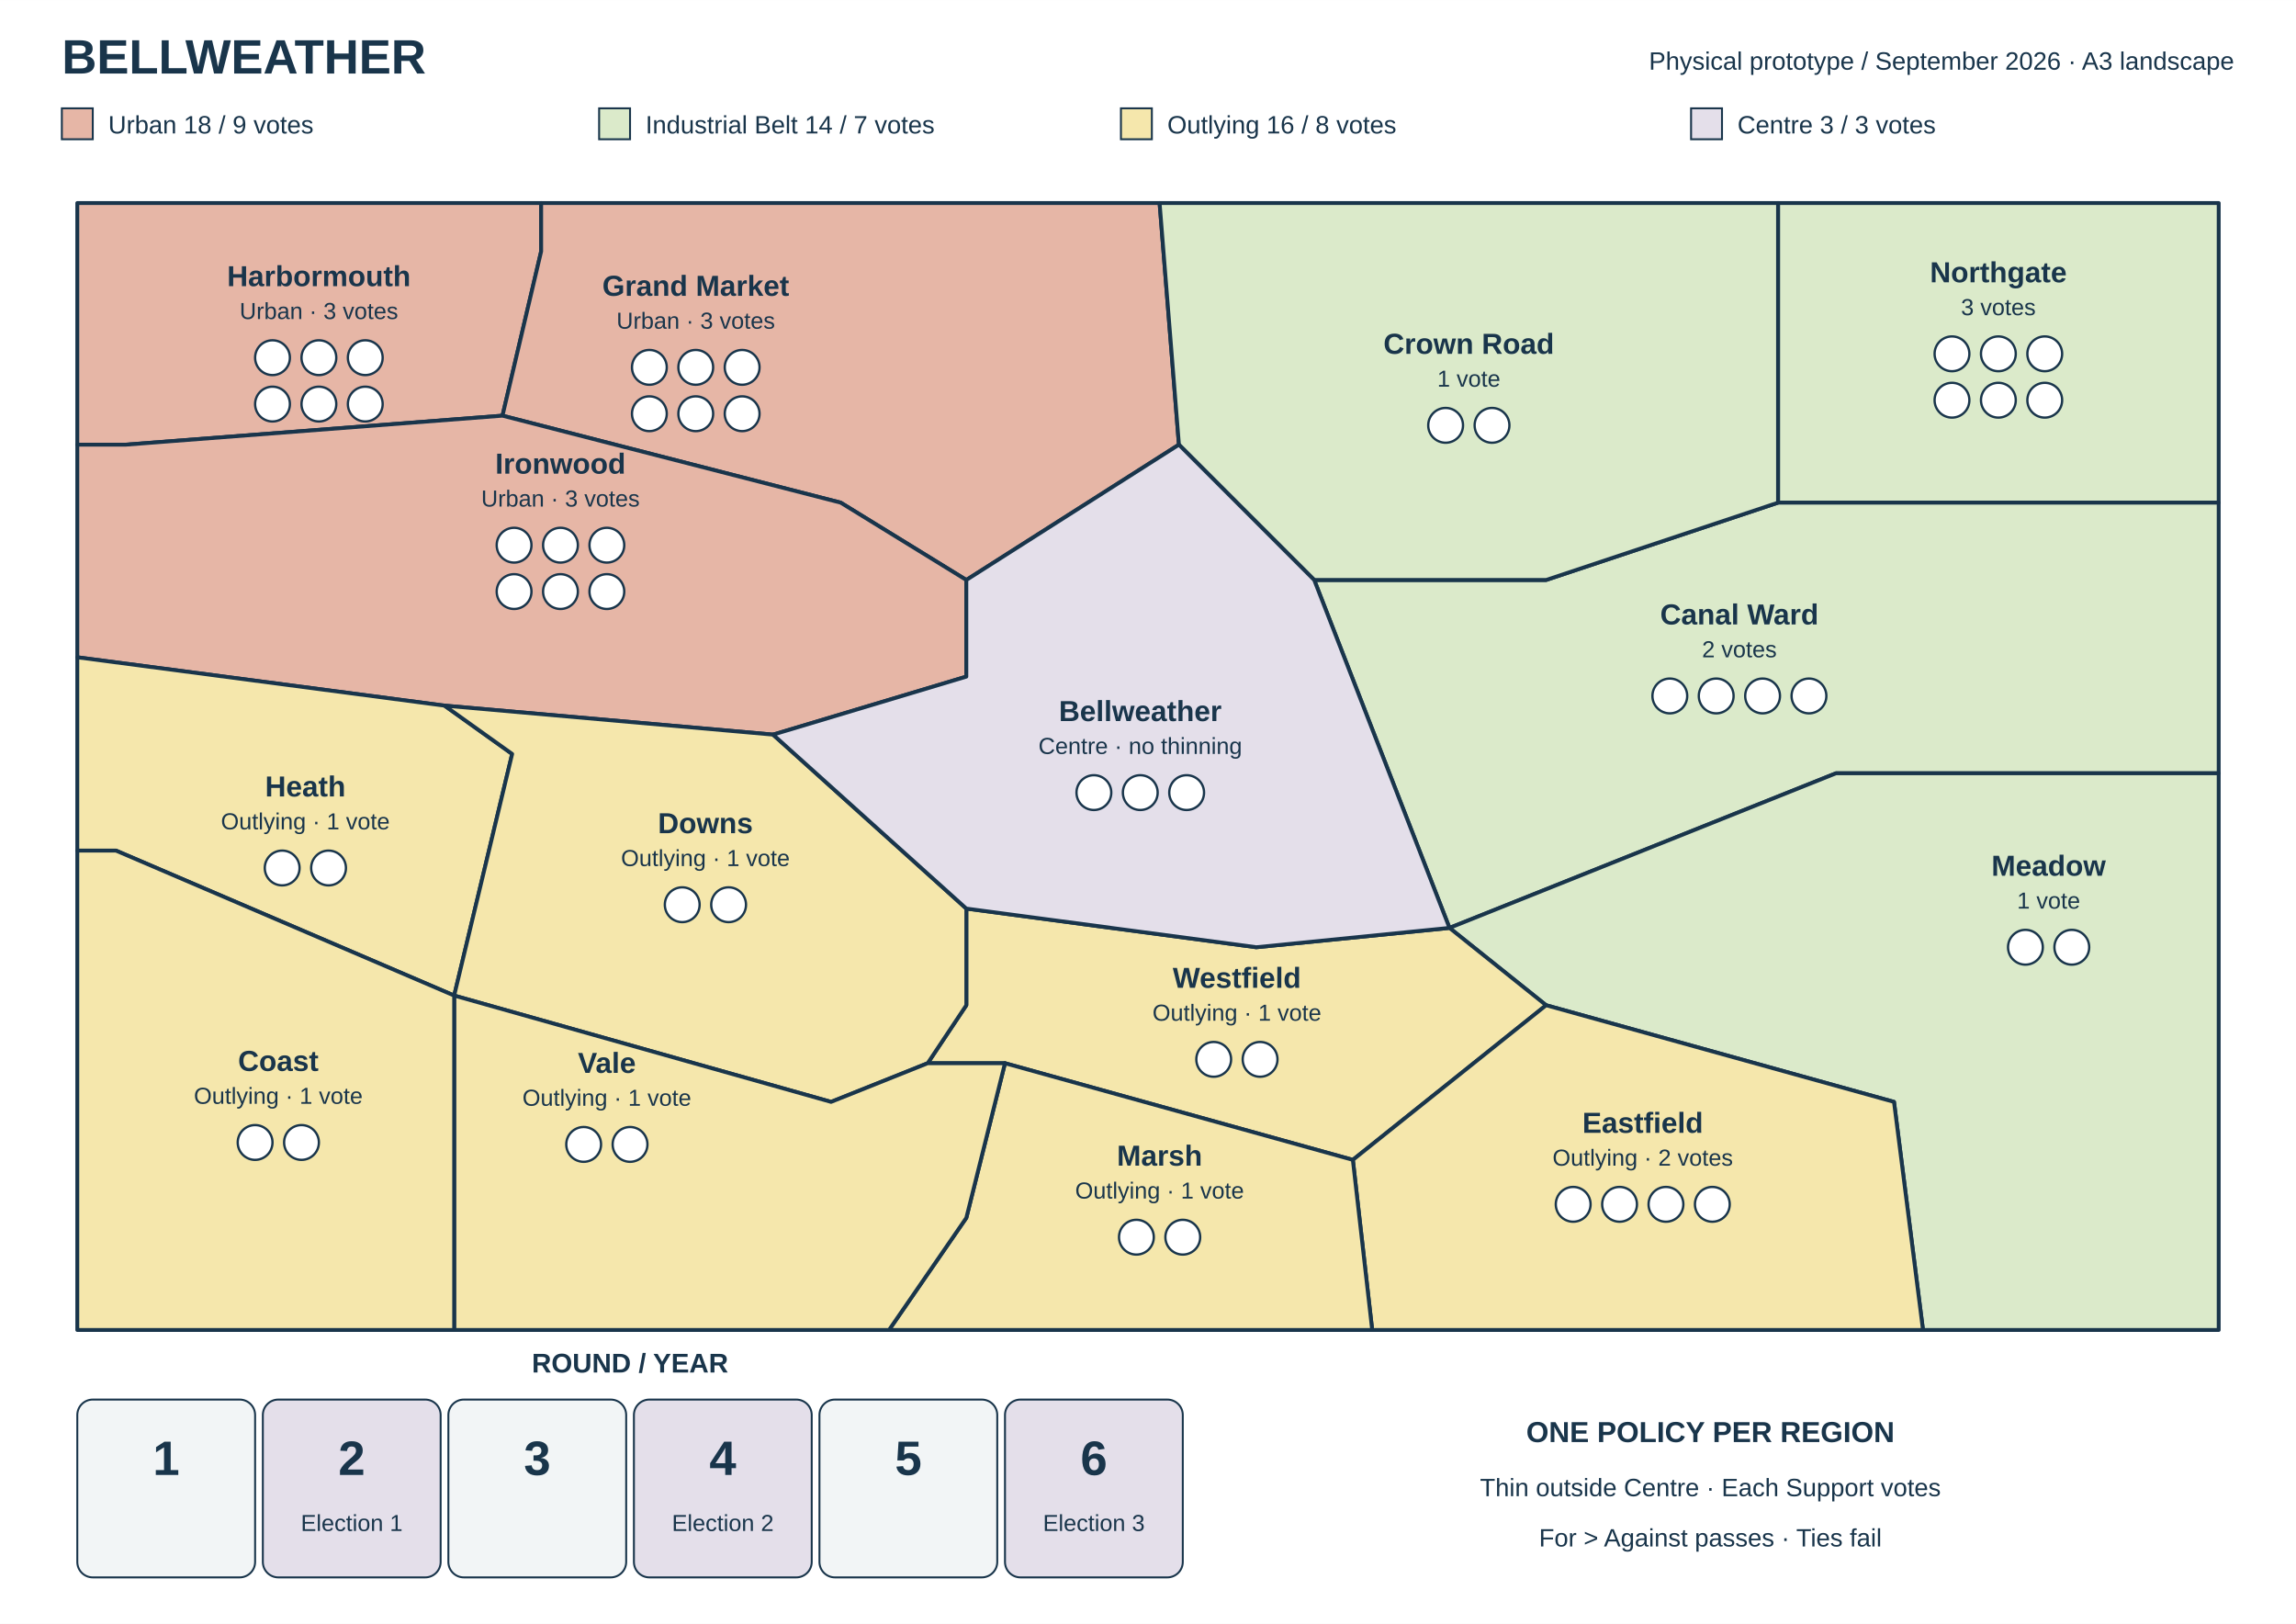
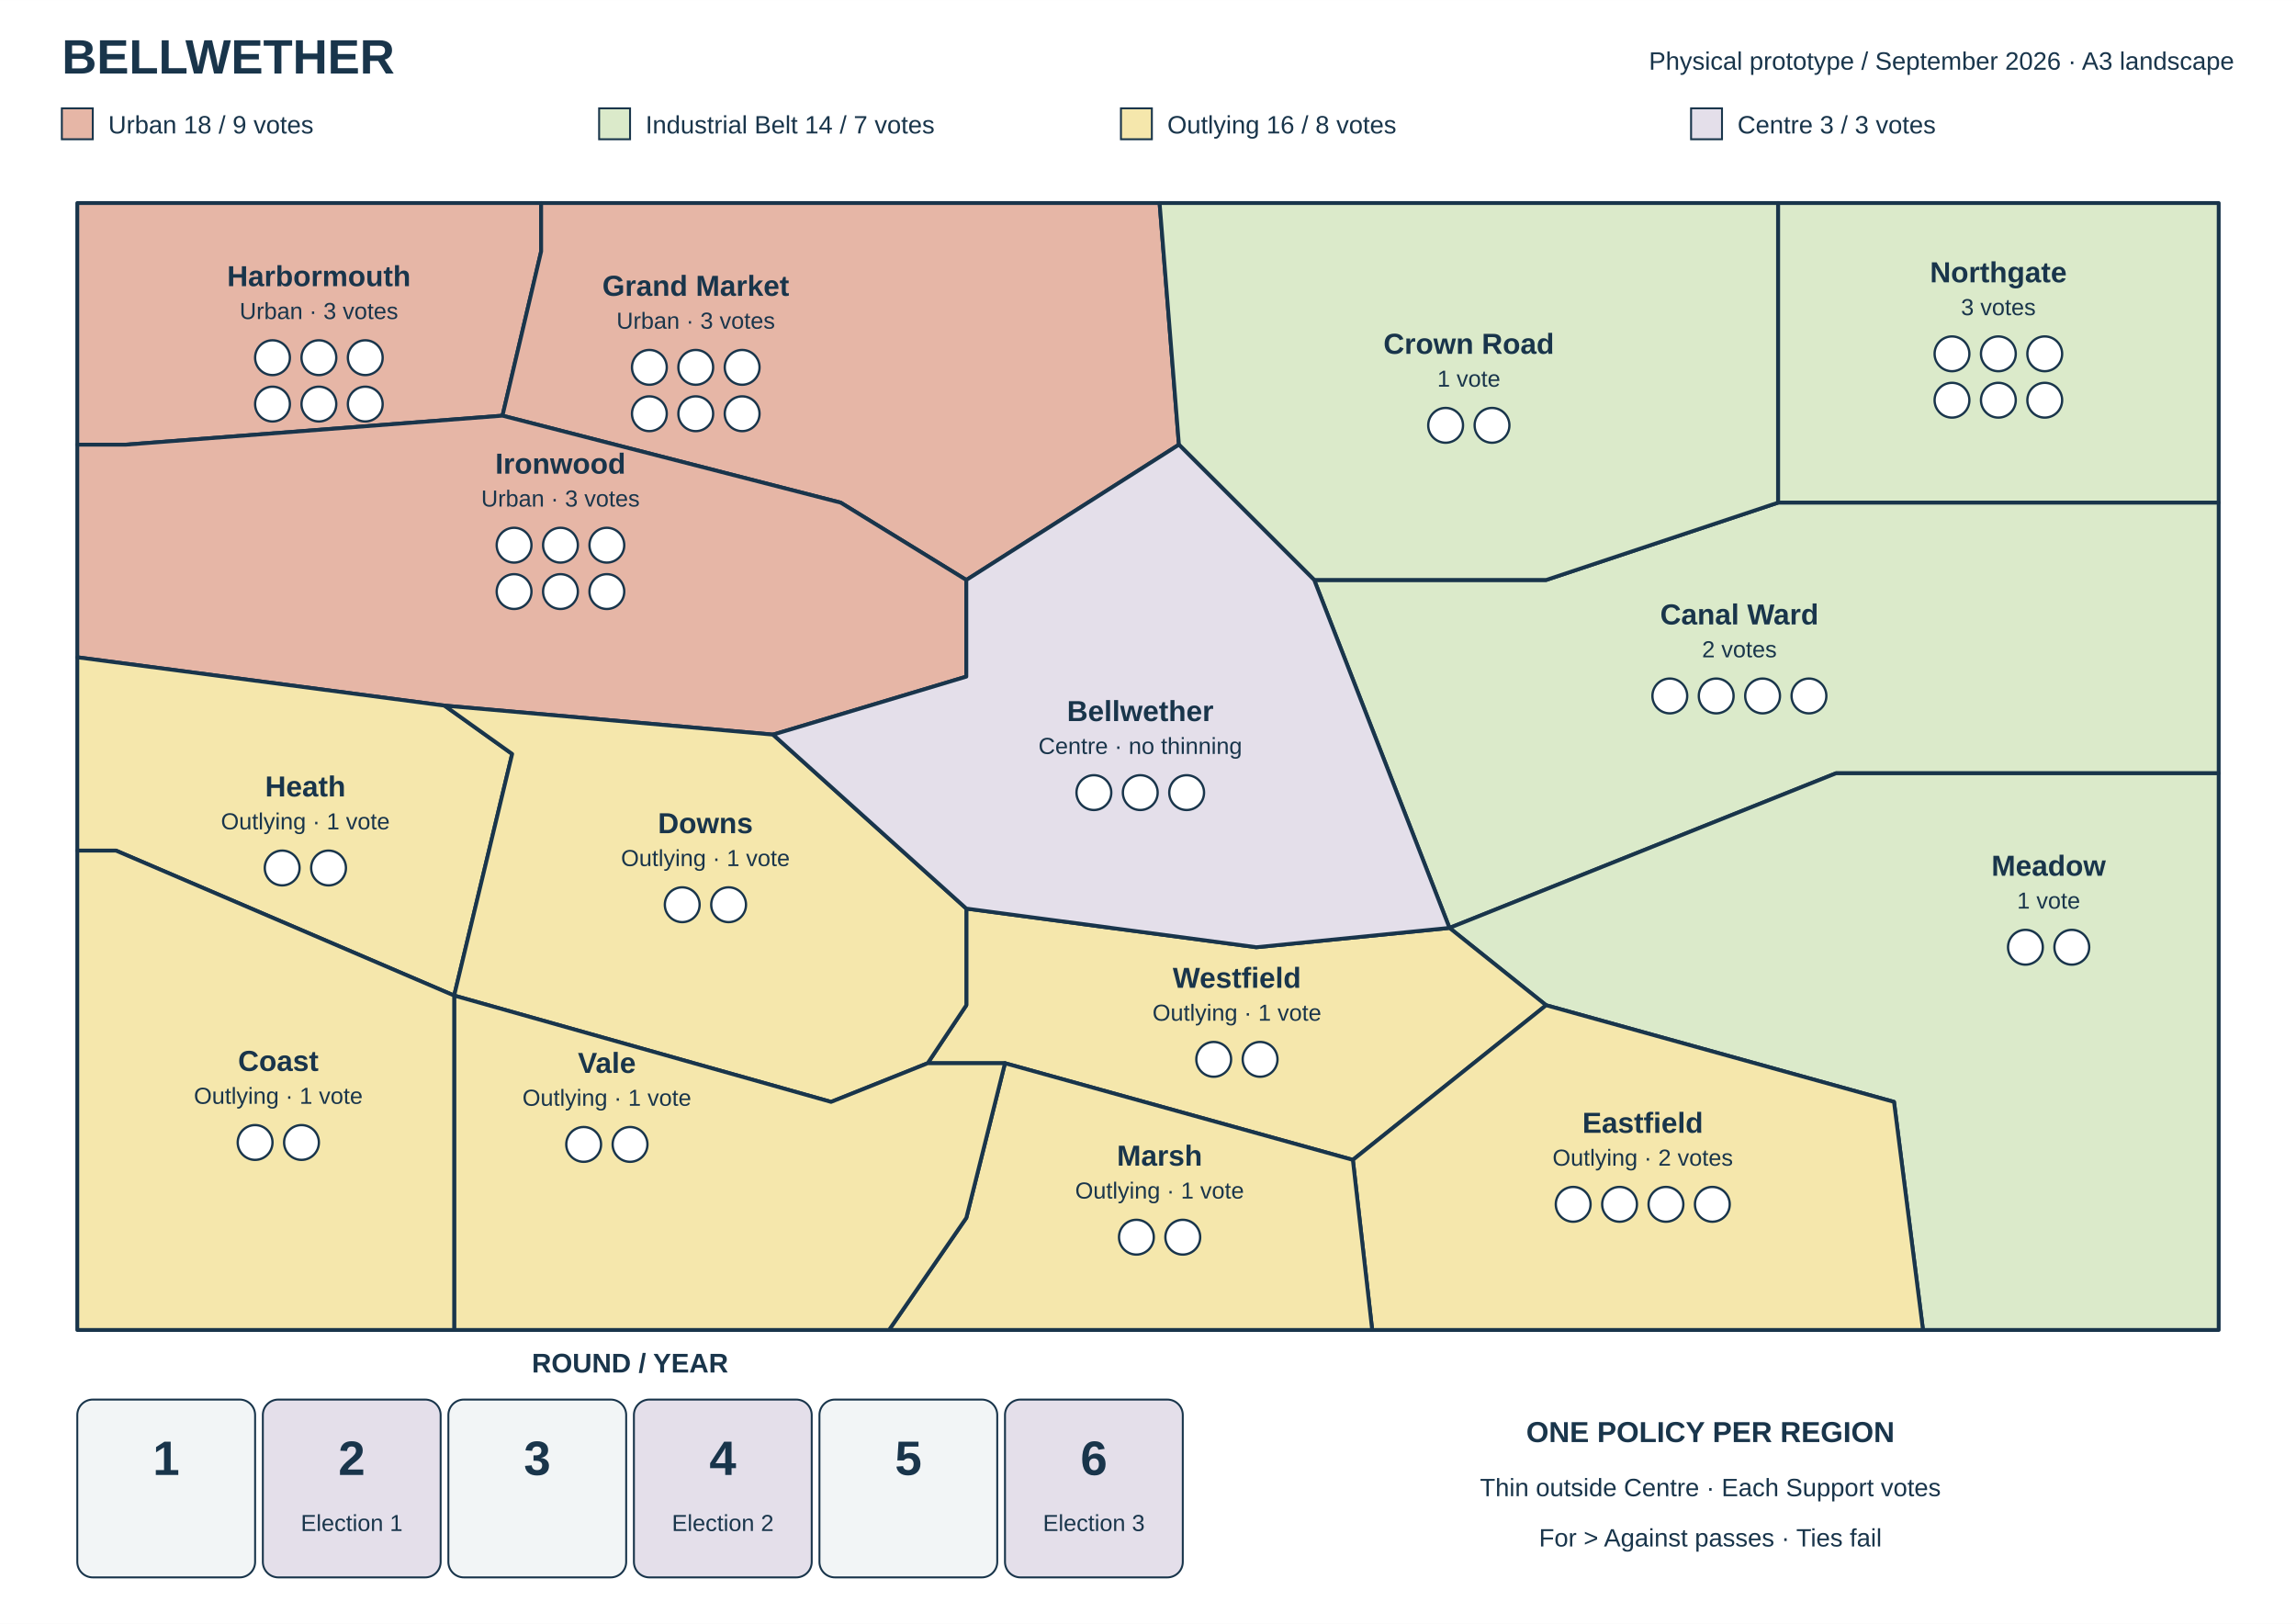
<svg xmlns="http://www.w3.org/2000/svg" width="420mm" height="297mm" viewBox="0 0 1188 840" role="img" aria-labelledby="title desc">
  <style>text{font-family:Arial,sans-serif;fill:#19354b}.name{font-size:15px;font-weight:700}.detail{font-size:12px}</style>
  <rect width="1188" height="840" fill="white" />
-   <text x="32" y="38" font-size="25" font-weight="700">BELLWEATHER</text>
+   <text x="32" y="38" font-size="25" font-weight="700">BELLWETHER</text>
  <text x="1156" y="36" text-anchor="end" font-size="13">Physical prototype / September 2026 · A3 landscape</text>
  <rect x="32" y="56" width="16" height="16" fill="#e6b6a6" stroke="#19354b" />
  <text x="56" y="69" font-size="13">Urban 18 / 9 votes</text>
  <rect x="310" y="56" width="16" height="16" fill="#dbeaca" stroke="#19354b" />
  <text x="334" y="69" font-size="13">Industrial Belt 14 / 7 votes</text>
  <rect x="580" y="56" width="16" height="16" fill="#f5e7ac" stroke="#19354b" />
  <text x="604" y="69" font-size="13">Outlying 16 / 8 votes</text>
  <rect x="875" y="56" width="16" height="16" fill="#e4dfea" stroke="#19354b" />
  <text x="899" y="69" font-size="13">Centre 3 / 3 votes</text>
  <rect x="40" y="105" width="1108" height="583" fill="#f4f1e8" />
  <g data-district="A">
    <polygon points="260.0,215.0 65.0,230.0 40.0,230.0 40.0,105.0 280.0,105.0 280.0,130.0" fill="#e6b6a6" stroke="#19354b" stroke-width="2" stroke-linejoin="round" />
    <text class="name" x="165" y="148" text-anchor="middle">Harbormouth</text>
    <text class="detail" x="165" y="165" text-anchor="middle">Urban · 3 votes</text>
    <circle cx="141.0" cy="185" r="9" fill="white" stroke="#19354b" stroke-width="1.2" />
    <circle cx="165.0" cy="185" r="9" fill="white" stroke="#19354b" stroke-width="1.2" />
    <circle cx="189.0" cy="185" r="9" fill="white" stroke="#19354b" stroke-width="1.2" />
    <circle cx="141.0" cy="209" r="9" fill="white" stroke="#19354b" stroke-width="1.2" />
    <circle cx="165.0" cy="209" r="9" fill="white" stroke="#19354b" stroke-width="1.2" />
    <circle cx="189.0" cy="209" r="9" fill="white" stroke="#19354b" stroke-width="1.2" />
  </g>
  <g data-district="B">
    <polygon points="260.0,215.0 280.0,130.0 280.0,105.0 600.0,105.0 610.0,230.0 500.0,300.0 435.0,260.0" fill="#e6b6a6" stroke="#19354b" stroke-width="2" stroke-linejoin="round" />
    <text class="name" x="360" y="153" text-anchor="middle">Grand Market</text>
    <text class="detail" x="360" y="170" text-anchor="middle">Urban · 3 votes</text>
    <circle cx="336.0" cy="190" r="9" fill="white" stroke="#19354b" stroke-width="1.2" />
    <circle cx="360.0" cy="190" r="9" fill="white" stroke="#19354b" stroke-width="1.2" />
    <circle cx="384.0" cy="190" r="9" fill="white" stroke="#19354b" stroke-width="1.2" />
    <circle cx="336.0" cy="214" r="9" fill="white" stroke="#19354b" stroke-width="1.2" />
    <circle cx="360.0" cy="214" r="9" fill="white" stroke="#19354b" stroke-width="1.2" />
    <circle cx="384.0" cy="214" r="9" fill="white" stroke="#19354b" stroke-width="1.2" />
  </g>
  <g data-district="C">
    <polygon points="260.0,215.0 435.0,260.0 500.0,300.0 500.0,350.0 400.0,380.0 230.0,365.0 40.0,340.0 40.0,230.0 65.0,230.0" fill="#e6b6a6" stroke="#19354b" stroke-width="2" stroke-linejoin="round" />
    <text class="name" x="290" y="245" text-anchor="middle">Ironwood</text>
    <text class="detail" x="290" y="262" text-anchor="middle">Urban · 3 votes</text>
    <circle cx="266.0" cy="282" r="9" fill="white" stroke="#19354b" stroke-width="1.2" />
    <circle cx="290.0" cy="282" r="9" fill="white" stroke="#19354b" stroke-width="1.2" />
    <circle cx="314.0" cy="282" r="9" fill="white" stroke="#19354b" stroke-width="1.2" />
    <circle cx="266.0" cy="306" r="9" fill="white" stroke="#19354b" stroke-width="1.2" />
    <circle cx="290.0" cy="306" r="9" fill="white" stroke="#19354b" stroke-width="1.2" />
    <circle cx="314.0" cy="306" r="9" fill="white" stroke="#19354b" stroke-width="1.2" />
  </g>
  <g data-district="D">
    <polygon points="920.0,105.0 1148.0,105.0 1148.0,260.0 920.0,260.0" fill="#dbeaca" stroke="#19354b" stroke-width="2" stroke-linejoin="round" />
    <text class="name" x="1034" y="146" text-anchor="middle">Northgate</text>
    <text class="detail" x="1034" y="163" text-anchor="middle">3 votes</text>
    <circle cx="1010.0" cy="183" r="9" fill="white" stroke="#19354b" stroke-width="1.2" />
    <circle cx="1034.0" cy="183" r="9" fill="white" stroke="#19354b" stroke-width="1.2" />
    <circle cx="1058.0" cy="183" r="9" fill="white" stroke="#19354b" stroke-width="1.2" />
    <circle cx="1010.0" cy="207" r="9" fill="white" stroke="#19354b" stroke-width="1.2" />
    <circle cx="1034.0" cy="207" r="9" fill="white" stroke="#19354b" stroke-width="1.2" />
    <circle cx="1058.0" cy="207" r="9" fill="white" stroke="#19354b" stroke-width="1.2" />
  </g>
  <g data-district="E">
    <polygon points="920.0,260.0 1148.0,260.0 1148.0,400.0 950.0,400.0 750.0,480.0 680.0,300.0 800.0,300.0" fill="#dbeaca" stroke="#19354b" stroke-width="2" stroke-linejoin="round" />
    <text class="name" x="900" y="323" text-anchor="middle">Canal Ward</text>
    <text class="detail" x="900" y="340" text-anchor="middle">2 votes</text>
    <circle cx="864.0" cy="360" r="9" fill="white" stroke="#19354b" stroke-width="1.2" />
    <circle cx="888.0" cy="360" r="9" fill="white" stroke="#19354b" stroke-width="1.2" />
    <circle cx="912.0" cy="360" r="9" fill="white" stroke="#19354b" stroke-width="1.2" />
    <circle cx="936.0" cy="360" r="9" fill="white" stroke="#19354b" stroke-width="1.2" />
  </g>
  <g data-district="F">
    <polygon points="600.0,105.0 920.0,105.0 920.0,260.0 800.0,300.0 680.0,300.0 610.0,230.0" fill="#dbeaca" stroke="#19354b" stroke-width="2" stroke-linejoin="round" />
    <text class="name" x="760" y="183" text-anchor="middle">Crown Road</text>
    <text class="detail" x="760" y="200" text-anchor="middle">1 vote</text>
    <circle cx="748.0" cy="220" r="9" fill="white" stroke="#19354b" stroke-width="1.2" />
    <circle cx="772.0" cy="220" r="9" fill="white" stroke="#19354b" stroke-width="1.2" />
  </g>
  <g data-district="H">
    <polygon points="950.0,400.0 1148.0,400.0 1148.0,688.0 995.0,688.0 980.0,570.0 800.0,520.0 750.0,480.0" fill="#dbeaca" stroke="#19354b" stroke-width="2" stroke-linejoin="round" />
    <text class="name" x="1060" y="453" text-anchor="middle">Meadow</text>
    <text class="detail" x="1060" y="470" text-anchor="middle">1 vote</text>
    <circle cx="1048.0" cy="490" r="9" fill="white" stroke="#19354b" stroke-width="1.2" />
    <circle cx="1072.0" cy="490" r="9" fill="white" stroke="#19354b" stroke-width="1.2" />
  </g>
  <g data-district="I">
    <polygon points="650.0,490.0 750.0,480.0 800.0,520.0 700.0,600.0 520.0,550.0 480.0,550.0 500.0,520.0 500.0,470.0" fill="#f5e7ac" stroke="#19354b" stroke-width="2" stroke-linejoin="round" />
    <text class="name" x="640" y="511" text-anchor="middle">Westfield</text>
    <text class="detail" x="640" y="528" text-anchor="middle">Outlying · 1 vote</text>
    <circle cx="628.0" cy="548" r="9" fill="white" stroke="#19354b" stroke-width="1.2" />
    <circle cx="652.0" cy="548" r="9" fill="white" stroke="#19354b" stroke-width="1.2" />
  </g>
  <g data-district="J">
    <polygon points="800.0,520.0 980.0,570.0 995.0,688.0 710.0,688.0 700.0,600.0" fill="#f5e7ac" stroke="#19354b" stroke-width="2" stroke-linejoin="round" />
    <text class="name" x="850" y="586" text-anchor="middle">Eastfield</text>
    <text class="detail" x="850" y="603" text-anchor="middle">Outlying · 2 votes</text>
    <circle cx="814.0" cy="623" r="9" fill="white" stroke="#19354b" stroke-width="1.2" />
    <circle cx="838.0" cy="623" r="9" fill="white" stroke="#19354b" stroke-width="1.2" />
    <circle cx="862.0" cy="623" r="9" fill="white" stroke="#19354b" stroke-width="1.2" />
    <circle cx="886.0" cy="623" r="9" fill="white" stroke="#19354b" stroke-width="1.2" />
  </g>
  <g data-district="K">
    <polygon points="700.0,600.0 710.0,688.0 460.0,688.0 500.0,630.0 520.0,550.0" fill="#f5e7ac" stroke="#19354b" stroke-width="2" stroke-linejoin="round" />
    <text class="name" x="600" y="603" text-anchor="middle">Marsh</text>
    <text class="detail" x="600" y="620" text-anchor="middle">Outlying · 1 vote</text>
    <circle cx="588.0" cy="640" r="9" fill="white" stroke="#19354b" stroke-width="1.2" />
    <circle cx="612.0" cy="640" r="9" fill="white" stroke="#19354b" stroke-width="1.2" />
  </g>
  <g data-district="L">
    <polygon points="40.0,340.0 230.0,365.0 265.0,390.0 235.0,515.0 60.0,440.0 40.0,440.0" fill="#f5e7ac" stroke="#19354b" stroke-width="2" stroke-linejoin="round" />
    <text class="name" x="158" y="412" text-anchor="middle">Heath</text>
    <text class="detail" x="158" y="429" text-anchor="middle">Outlying · 1 vote</text>
    <circle cx="146.0" cy="449" r="9" fill="white" stroke="#19354b" stroke-width="1.2" />
    <circle cx="170.0" cy="449" r="9" fill="white" stroke="#19354b" stroke-width="1.2" />
  </g>
  <g data-district="M">
    <polygon points="400.0,380.0 500.0,470.0 500.0,520.0 480.0,550.0 430.0,570.0 235.0,515.0 265.0,390.0 230.0,365.0" fill="#f5e7ac" stroke="#19354b" stroke-width="2" stroke-linejoin="round" />
    <text class="name" x="365" y="431" text-anchor="middle">Downs</text>
    <text class="detail" x="365" y="448" text-anchor="middle">Outlying · 1 vote</text>
    <circle cx="353.0" cy="468" r="9" fill="white" stroke="#19354b" stroke-width="1.2" />
    <circle cx="377.0" cy="468" r="9" fill="white" stroke="#19354b" stroke-width="1.2" />
  </g>
  <g data-district="N">
    <polygon points="235.0,515.0 430.0,570.0 480.0,550.0 520.0,550.0 500.0,630.0 460.0,688.0 235.0,688.0 235.0,665.0" fill="#f5e7ac" stroke="#19354b" stroke-width="2" stroke-linejoin="round" />
    <text class="name" x="314" y="555" text-anchor="middle">Vale</text>
    <text class="detail" x="314" y="572" text-anchor="middle">Outlying · 1 vote</text>
    <circle cx="302.0" cy="592" r="9" fill="white" stroke="#19354b" stroke-width="1.2" />
    <circle cx="326.0" cy="592" r="9" fill="white" stroke="#19354b" stroke-width="1.2" />
  </g>
  <g data-district="O">
    <polygon points="235.0,515.0 235.0,665.0 235.0,688.0 40.0,688.0 40.0,440.0 60.0,440.0" fill="#f5e7ac" stroke="#19354b" stroke-width="2" stroke-linejoin="round" />
    <text class="name" x="144" y="554" text-anchor="middle">Coast</text>
    <text class="detail" x="144" y="571" text-anchor="middle">Outlying · 1 vote</text>
    <circle cx="132.0" cy="591" r="9" fill="white" stroke="#19354b" stroke-width="1.2" />
    <circle cx="156.0" cy="591" r="9" fill="white" stroke="#19354b" stroke-width="1.2" />
  </g>
  <g data-district="X">
    <polygon points="500.0,300.0 610.0,230.0 680.0,300.0 750.0,480.0 650.0,490.0 500.0,470.0 400.0,380.0 500.0,350.0" fill="#e4dfea" stroke="#19354b" stroke-width="2" stroke-linejoin="round" />
-     <text class="name" x="590" y="373" text-anchor="middle">Bellweather</text>
+     <text class="name" x="590" y="373" text-anchor="middle">Bellwether</text>
    <text class="detail" x="590" y="390" text-anchor="middle">Centre · no thinning</text>
    <circle cx="566.0" cy="410" r="9" fill="white" stroke="#19354b" stroke-width="1.2" />
    <circle cx="590.0" cy="410" r="9" fill="white" stroke="#19354b" stroke-width="1.2" />
    <circle cx="614.0" cy="410" r="9" fill="white" stroke="#19354b" stroke-width="1.2" />
  </g>
  <g font-family="Arial,sans-serif" fill="#19354b" text-anchor="middle">
    <text x="326" y="710" font-size="14" font-weight="700">ROUND / YEAR</text>
    <rect x="40" y="724" width="92" height="92" rx="8" fill="#f2f5f6" stroke="#19354b" />
    <text x="86" y="763" font-size="25" font-weight="700">1</text>
    <rect x="136" y="724" width="92" height="92" rx="8" fill="#e4dfea" stroke="#19354b" />
    <text x="182" y="763" font-size="25" font-weight="700">2</text>
    <text x="182" y="792" font-size="12">Election 1</text>
    <rect x="232" y="724" width="92" height="92" rx="8" fill="#f2f5f6" stroke="#19354b" />
    <text x="278" y="763" font-size="25" font-weight="700">3</text>
    <rect x="328" y="724" width="92" height="92" rx="8" fill="#e4dfea" stroke="#19354b" />
    <text x="374" y="763" font-size="25" font-weight="700">4</text>
    <text x="374" y="792" font-size="12">Election 2</text>
    <rect x="424" y="724" width="92" height="92" rx="8" fill="#f2f5f6" stroke="#19354b" />
    <text x="470" y="763" font-size="25" font-weight="700">5</text>
    <rect x="520" y="724" width="92" height="92" rx="8" fill="#e4dfea" stroke="#19354b" />
    <text x="566" y="763" font-size="25" font-weight="700">6</text>
    <text x="566" y="792" font-size="12">Election 3</text>
    <text x="885" y="746" font-size="15" font-weight="700">ONE POLICY PER REGION</text>
    <text x="885" y="774" font-size="13">Thin outside Centre · Each Support votes</text>
    <text x="885" y="800" font-size="13">For &gt; Against passes · Ties fail</text>
  </g>
</svg>
